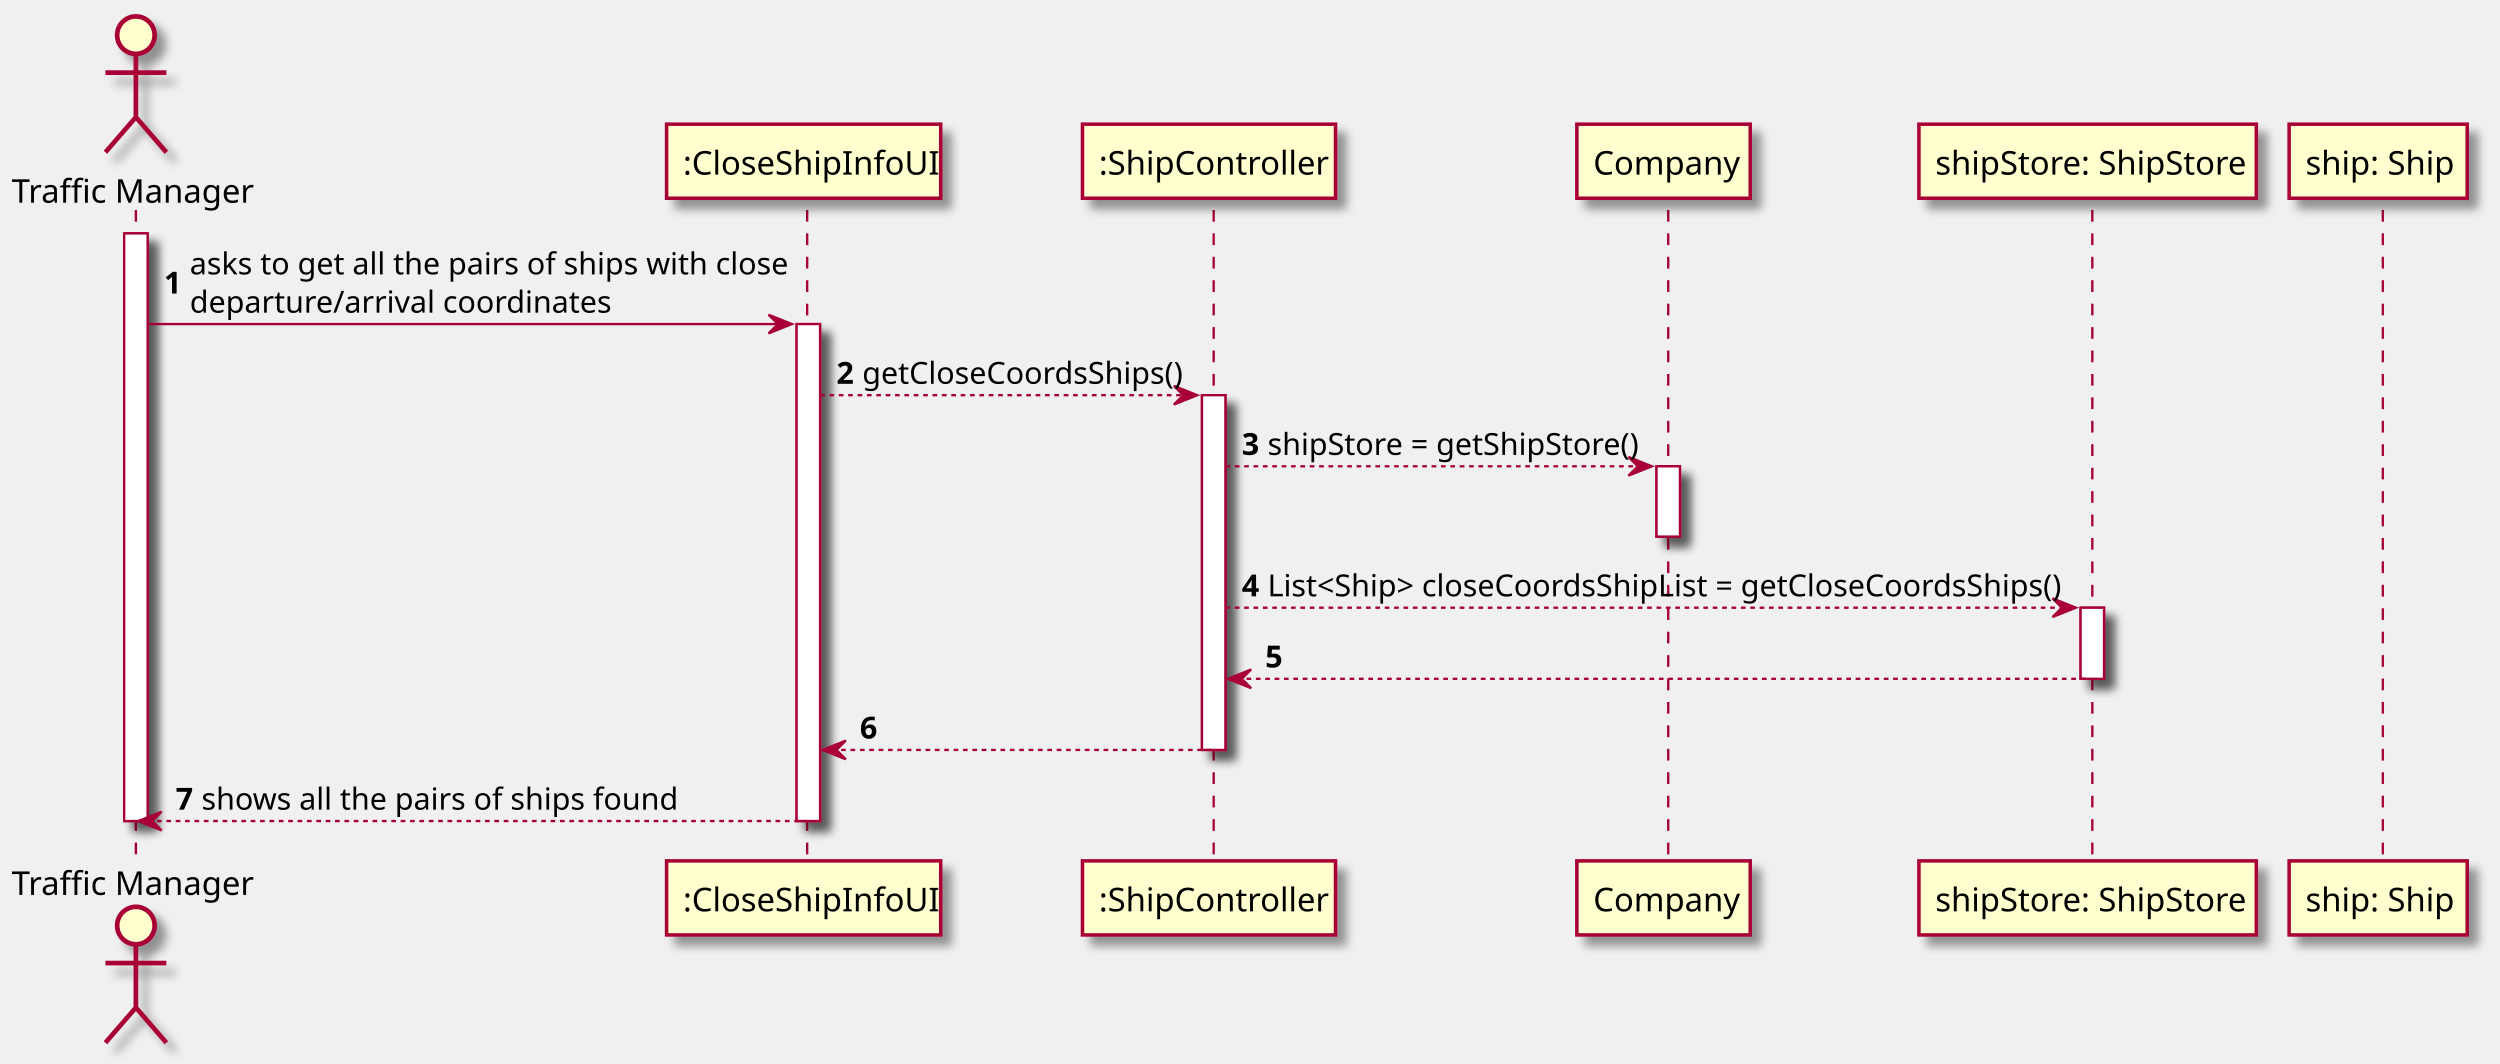
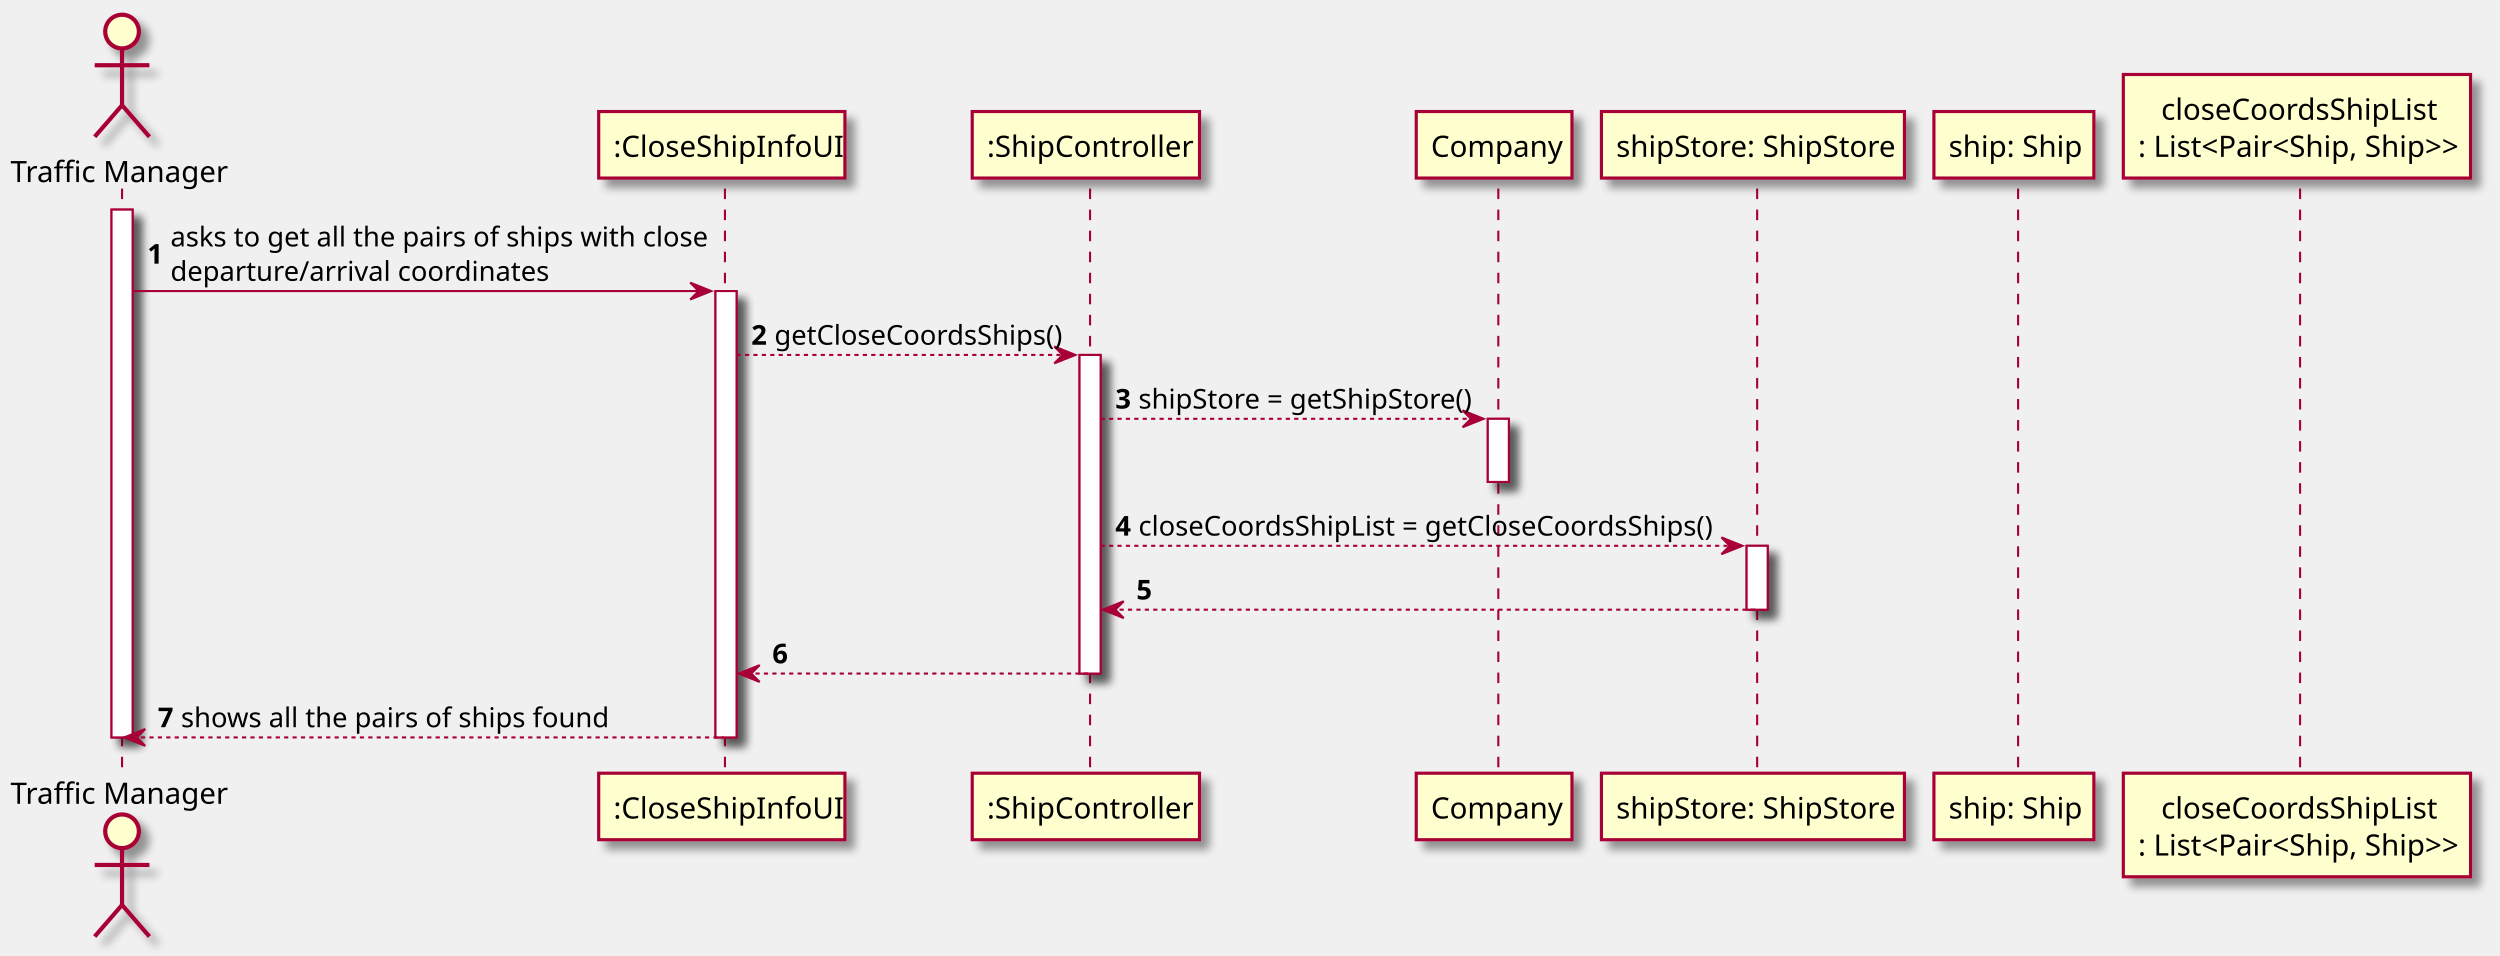
- <svg xmlns="http://www.w3.org/2000/svg" contentScriptType="application/ecmascript" contentStyleType="text/css" height="454px" preserveAspectRatio="none" style="width:1067px;height:454px;background:#FFFFFF;" version="1.1" viewBox="0 0 1067 454" width="1067px" zoomAndPan="magnify">
+ <svg xmlns="http://www.w3.org/2000/svg" contentScriptType="application/ecmascript" contentStyleType="text/css" height="454px" preserveAspectRatio="none" style="width:1188px;height:454px;background:#FFFFFF;" version="1.1" viewBox="0 0 1188 454" width="1188px" zoomAndPan="magnify">
  <defs>
-     <filter height="300%" id="fq7ohrfmwf634" width="300%" x="-1" y="-1">
+     <filter height="300%" id="fuu1d62q6vnuu" width="300%" x="-1" y="-1">
      <feGaussianBlur result="blurOut" stdDeviation="2.0" />
      <feColorMatrix in="blurOut" result="blurOut2" type="matrix" values="0 0 0 0 0 0 0 0 0 0 0 0 0 0 0 0 0 0 .4 0" />
      <feOffset dx="4.0" dy="4.0" in="blurOut2" result="blurOut3" />
      <feBlend in="SourceGraphic" in2="blurOut3" mode="normal" />
    </filter>
  </defs>
  <g>
-     <rect fill="#FFFFFF" filter="url(#fq7ohrfmwf634)" height="250.812" style="stroke:#A80036;stroke-width:1.0;" width="10" x="53" y="99.609" />
-     <rect fill="#FFFFFF" filter="url(#fq7ohrfmwf634)" height="212.109" style="stroke:#A80036;stroke-width:1.0;" width="10" x="340" y="138.312" />
-     <rect fill="#FFFFFF" filter="url(#fq7ohrfmwf634)" height="151.406" style="stroke:#A80036;stroke-width:1.0;" width="10" x="513" y="168.664" />
-     <rect fill="#FFFFFF" filter="url(#fq7ohrfmwf634)" height="30" style="stroke:#A80036;stroke-width:1.0;" width="10" x="707" y="199.016" />
-     <rect fill="#FFFFFF" filter="url(#fq7ohrfmwf634)" height="30.352" style="stroke:#A80036;stroke-width:1.0;" width="10" x="888" y="259.367" />
+     <rect fill="#FFFFFF" filter="url(#fuu1d62q6vnuu)" height="250.812" style="stroke:#A80036;stroke-width:1.0;" width="10" x="53" y="99.609" />
+     <rect fill="#FFFFFF" filter="url(#fuu1d62q6vnuu)" height="212.109" style="stroke:#A80036;stroke-width:1.0;" width="10" x="340" y="138.312" />
+     <rect fill="#FFFFFF" filter="url(#fuu1d62q6vnuu)" height="151.406" style="stroke:#A80036;stroke-width:1.0;" width="10" x="513" y="168.664" />
+     <rect fill="#FFFFFF" filter="url(#fuu1d62q6vnuu)" height="30" style="stroke:#A80036;stroke-width:1.0;" width="10" x="707" y="199.016" />
+     <rect fill="#FFFFFF" filter="url(#fuu1d62q6vnuu)" height="30.352" style="stroke:#A80036;stroke-width:1.0;" width="10" x="830" y="259.367" />
    <line style="stroke:#A80036;stroke-width:1.0;stroke-dasharray:5.0,5.0;" x1="58" x2="58" y1="89.609" y2="368.422" />
    <line style="stroke:#A80036;stroke-width:1.0;stroke-dasharray:5.0,5.0;" x1="344.5" x2="344.5" y1="89.609" y2="368.422" />
    <line style="stroke:#A80036;stroke-width:1.0;stroke-dasharray:5.0,5.0;" x1="518" x2="518" y1="89.609" y2="368.422" />
    <line style="stroke:#A80036;stroke-width:1.0;stroke-dasharray:5.0,5.0;" x1="712" x2="712" y1="89.609" y2="368.422" />
-     <line style="stroke:#A80036;stroke-width:1.0;stroke-dasharray:5.0,5.0;" x1="893" x2="893" y1="89.609" y2="368.422" />
-     <line style="stroke:#A80036;stroke-width:1.0;stroke-dasharray:5.0,5.0;" x1="1017" x2="1017" y1="89.609" y2="368.422" />
+     <line style="stroke:#A80036;stroke-width:1.0;stroke-dasharray:5.0,5.0;" x1="835" x2="835" y1="89.609" y2="368.422" />
+     <line style="stroke:#A80036;stroke-width:1.0;stroke-dasharray:5.0,5.0;" x1="959" x2="959" y1="89.609" y2="368.422" />
+     <line style="stroke:#A80036;stroke-width:1.0;stroke-dasharray:5.0,5.0;" x1="1093" x2="1093" y1="89.609" y2="368.422" />
    <text fill="#000000" font-family="sans-serif" font-size="14" lengthAdjust="spacing" textLength="100" x="5" y="86.533">Traffic Manager</text>
-     <ellipse cx="58" cy="15" fill="#FEFECE" filter="url(#fq7ohrfmwf634)" rx="8" ry="8" style="stroke:#A80036;stroke-width:2.0;" />
-     <path d="M58,23 L58,50 M45,31 L71,31 M58,50 L45,65 M58,50 L71,65 " fill="none" filter="url(#fq7ohrfmwf634)" style="stroke:#A80036;stroke-width:2.0;" />
+     <ellipse cx="58" cy="15" fill="#FEFECE" filter="url(#fuu1d62q6vnuu)" rx="8" ry="8" style="stroke:#A80036;stroke-width:2.0;" />
+     <path d="M58,23 L58,50 M45,31 L71,31 M58,50 L45,65 M58,50 L71,65 " fill="none" filter="url(#fuu1d62q6vnuu)" style="stroke:#A80036;stroke-width:2.0;" />
    <text fill="#000000" font-family="sans-serif" font-size="14" lengthAdjust="spacing" textLength="100" x="5" y="381.955">Traffic Manager</text>
-     <ellipse cx="58" cy="395.031" fill="#FEFECE" filter="url(#fq7ohrfmwf634)" rx="8" ry="8" style="stroke:#A80036;stroke-width:2.0;" />
-     <path d="M58,403.031 L58,430.031 M45,411.031 L71,411.031 M58,430.031 L45,445.031 M58,430.031 L71,445.031 " fill="none" filter="url(#fq7ohrfmwf634)" style="stroke:#A80036;stroke-width:2.0;" />
-     <rect fill="#FEFECE" filter="url(#fq7ohrfmwf634)" height="31.609" style="stroke:#A80036;stroke-width:1.5;" width="117" x="284.5" y="53" />
+     <ellipse cx="58" cy="395.031" fill="#FEFECE" filter="url(#fuu1d62q6vnuu)" rx="8" ry="8" style="stroke:#A80036;stroke-width:2.0;" />
+     <path d="M58,403.031 L58,430.031 M45,411.031 L71,411.031 M58,430.031 L45,445.031 M58,430.031 L71,445.031 " fill="none" filter="url(#fuu1d62q6vnuu)" style="stroke:#A80036;stroke-width:2.0;" />
+     <rect fill="#FEFECE" filter="url(#fuu1d62q6vnuu)" height="31.609" style="stroke:#A80036;stroke-width:1.5;" width="117" x="284.5" y="53" />
    <text fill="#000000" font-family="sans-serif" font-size="14" lengthAdjust="spacing" textLength="103" x="291.5" y="74.533">:CloseShipInfoUI</text>
-     <rect fill="#FEFECE" filter="url(#fq7ohrfmwf634)" height="31.609" style="stroke:#A80036;stroke-width:1.5;" width="117" x="284.5" y="367.422" />
+     <rect fill="#FEFECE" filter="url(#fuu1d62q6vnuu)" height="31.609" style="stroke:#A80036;stroke-width:1.5;" width="117" x="284.5" y="367.422" />
    <text fill="#000000" font-family="sans-serif" font-size="14" lengthAdjust="spacing" textLength="103" x="291.5" y="388.955">:CloseShipInfoUI</text>
-     <rect fill="#FEFECE" filter="url(#fq7ohrfmwf634)" height="31.609" style="stroke:#A80036;stroke-width:1.5;" width="108" x="462" y="53" />
+     <rect fill="#FEFECE" filter="url(#fuu1d62q6vnuu)" height="31.609" style="stroke:#A80036;stroke-width:1.5;" width="108" x="462" y="53" />
    <text fill="#000000" font-family="sans-serif" font-size="14" lengthAdjust="spacing" textLength="94" x="469" y="74.533">:ShipController</text>
-     <rect fill="#FEFECE" filter="url(#fq7ohrfmwf634)" height="31.609" style="stroke:#A80036;stroke-width:1.5;" width="108" x="462" y="367.422" />
+     <rect fill="#FEFECE" filter="url(#fuu1d62q6vnuu)" height="31.609" style="stroke:#A80036;stroke-width:1.5;" width="108" x="462" y="367.422" />
    <text fill="#000000" font-family="sans-serif" font-size="14" lengthAdjust="spacing" textLength="94" x="469" y="388.955">:ShipController</text>
-     <rect fill="#FEFECE" filter="url(#fq7ohrfmwf634)" height="31.609" style="stroke:#A80036;stroke-width:1.5;" width="74" x="673" y="53" />
+     <rect fill="#FEFECE" filter="url(#fuu1d62q6vnuu)" height="31.609" style="stroke:#A80036;stroke-width:1.5;" width="74" x="673" y="53" />
    <text fill="#000000" font-family="sans-serif" font-size="14" lengthAdjust="spacing" textLength="60" x="680" y="74.533">Company</text>
-     <rect fill="#FEFECE" filter="url(#fq7ohrfmwf634)" height="31.609" style="stroke:#A80036;stroke-width:1.5;" width="74" x="673" y="367.422" />
+     <rect fill="#FEFECE" filter="url(#fuu1d62q6vnuu)" height="31.609" style="stroke:#A80036;stroke-width:1.5;" width="74" x="673" y="367.422" />
    <text fill="#000000" font-family="sans-serif" font-size="14" lengthAdjust="spacing" textLength="60" x="680" y="388.955">Company</text>
-     <rect fill="#FEFECE" filter="url(#fq7ohrfmwf634)" height="31.609" style="stroke:#A80036;stroke-width:1.5;" width="144" x="819" y="53" />
-     <text fill="#000000" font-family="sans-serif" font-size="14" lengthAdjust="spacing" textLength="130" x="826" y="74.533">shipStore: ShipStore</text>
-     <rect fill="#FEFECE" filter="url(#fq7ohrfmwf634)" height="31.609" style="stroke:#A80036;stroke-width:1.5;" width="144" x="819" y="367.422" />
-     <text fill="#000000" font-family="sans-serif" font-size="14" lengthAdjust="spacing" textLength="130" x="826" y="388.955">shipStore: ShipStore</text>
-     <rect fill="#FEFECE" filter="url(#fq7ohrfmwf634)" height="31.609" style="stroke:#A80036;stroke-width:1.5;" width="76" x="977" y="53" />
-     <text fill="#000000" font-family="sans-serif" font-size="14" lengthAdjust="spacing" textLength="62" x="984" y="74.533">ship: Ship</text>
-     <rect fill="#FEFECE" filter="url(#fq7ohrfmwf634)" height="31.609" style="stroke:#A80036;stroke-width:1.5;" width="76" x="977" y="367.422" />
-     <text fill="#000000" font-family="sans-serif" font-size="14" lengthAdjust="spacing" textLength="62" x="984" y="388.955">ship: Ship</text>
-     <rect fill="#FFFFFF" filter="url(#fq7ohrfmwf634)" height="250.812" style="stroke:#A80036;stroke-width:1.0;" width="10" x="53" y="99.609" />
-     <rect fill="#FFFFFF" filter="url(#fq7ohrfmwf634)" height="212.109" style="stroke:#A80036;stroke-width:1.0;" width="10" x="340" y="138.312" />
-     <rect fill="#FFFFFF" filter="url(#fq7ohrfmwf634)" height="151.406" style="stroke:#A80036;stroke-width:1.0;" width="10" x="513" y="168.664" />
-     <rect fill="#FFFFFF" filter="url(#fq7ohrfmwf634)" height="30" style="stroke:#A80036;stroke-width:1.0;" width="10" x="707" y="199.016" />
-     <rect fill="#FFFFFF" filter="url(#fq7ohrfmwf634)" height="30.352" style="stroke:#A80036;stroke-width:1.0;" width="10" x="888" y="259.367" />
+     <rect fill="#FEFECE" filter="url(#fuu1d62q6vnuu)" height="31.609" style="stroke:#A80036;stroke-width:1.5;" width="144" x="761" y="53" />
+     <text fill="#000000" font-family="sans-serif" font-size="14" lengthAdjust="spacing" textLength="130" x="768" y="74.533">shipStore: ShipStore</text>
+     <rect fill="#FEFECE" filter="url(#fuu1d62q6vnuu)" height="31.609" style="stroke:#A80036;stroke-width:1.5;" width="144" x="761" y="367.422" />
+     <text fill="#000000" font-family="sans-serif" font-size="14" lengthAdjust="spacing" textLength="130" x="768" y="388.955">shipStore: ShipStore</text>
+     <rect fill="#FEFECE" filter="url(#fuu1d62q6vnuu)" height="31.609" style="stroke:#A80036;stroke-width:1.5;" width="76" x="919" y="53" />
+     <text fill="#000000" font-family="sans-serif" font-size="14" lengthAdjust="spacing" textLength="62" x="926" y="74.533">ship: Ship</text>
+     <rect fill="#FEFECE" filter="url(#fuu1d62q6vnuu)" height="31.609" style="stroke:#A80036;stroke-width:1.5;" width="76" x="919" y="367.422" />
+     <text fill="#000000" font-family="sans-serif" font-size="14" lengthAdjust="spacing" textLength="62" x="926" y="388.955">ship: Ship</text>
+     <rect fill="#FEFECE" filter="url(#fuu1d62q6vnuu)" height="49.219" style="stroke:#A80036;stroke-width:1.5;" width="165" x="1009" y="35.391" />
+     <text fill="#000000" font-family="sans-serif" font-size="14" lengthAdjust="spacing" textLength="129" x="1027" y="56.924">closeCoordsShipList</text>
+     <text fill="#000000" font-family="sans-serif" font-size="14" lengthAdjust="spacing" textLength="151" x="1016" y="74.533">: List&lt;Pair&lt;Ship, Ship&gt;&gt;</text>
+     <rect fill="#FEFECE" filter="url(#fuu1d62q6vnuu)" height="49.219" style="stroke:#A80036;stroke-width:1.5;" width="165" x="1009" y="367.422" />
+     <text fill="#000000" font-family="sans-serif" font-size="14" lengthAdjust="spacing" textLength="129" x="1027" y="388.955">closeCoordsShipList</text>
+     <text fill="#000000" font-family="sans-serif" font-size="14" lengthAdjust="spacing" textLength="151" x="1016" y="406.565">: List&lt;Pair&lt;Ship, Ship&gt;&gt;</text>
+     <rect fill="#FFFFFF" filter="url(#fuu1d62q6vnuu)" height="250.812" style="stroke:#A80036;stroke-width:1.0;" width="10" x="53" y="99.609" />
+     <rect fill="#FFFFFF" filter="url(#fuu1d62q6vnuu)" height="212.109" style="stroke:#A80036;stroke-width:1.0;" width="10" x="340" y="138.312" />
+     <rect fill="#FFFFFF" filter="url(#fuu1d62q6vnuu)" height="151.406" style="stroke:#A80036;stroke-width:1.0;" width="10" x="513" y="168.664" />
+     <rect fill="#FFFFFF" filter="url(#fuu1d62q6vnuu)" height="30" style="stroke:#A80036;stroke-width:1.0;" width="10" x="707" y="199.016" />
+     <rect fill="#FFFFFF" filter="url(#fuu1d62q6vnuu)" height="30.352" style="stroke:#A80036;stroke-width:1.0;" width="10" x="830" y="259.367" />
    <polygon fill="#A80036" points="328,134.312,338,138.312,328,142.312,332,138.312" style="stroke:#A80036;stroke-width:1.0;" />
    <line style="stroke:#A80036;stroke-width:1.0;" x1="63" x2="334" y1="138.312" y2="138.312" />
    <text fill="#000000" font-family="sans-serif" font-size="13" font-weight="bold" lengthAdjust="spacing" textLength="7" x="70" y="125.28">1</text>
    <text fill="#000000" font-family="sans-serif" font-size="13" lengthAdjust="spacing" textLength="247" x="81" y="117.105">asks to get all the pairs of ships with close</text>
    <text fill="#000000" font-family="sans-serif" font-size="13" lengthAdjust="spacing" textLength="162" x="81" y="133.456">departure/arrival coordinates</text>
    <polygon fill="#A80036" points="501,164.664,511,168.664,501,172.664,505,168.664" style="stroke:#A80036;stroke-width:1.0;" />
    <line style="stroke:#A80036;stroke-width:1.0;stroke-dasharray:2.0,2.0;" x1="350" x2="507" y1="168.664" y2="168.664" />
    <text fill="#000000" font-family="sans-serif" font-size="13" font-weight="bold" lengthAdjust="spacing" textLength="7" x="357" y="163.808">2</text>
    <text fill="#000000" font-family="sans-serif" font-size="13" lengthAdjust="spacing" textLength="133" x="368" y="163.808">getCloseCoordsShips()</text>
    <polygon fill="#A80036" points="695,195.016,705,199.016,695,203.016,699,199.016" style="stroke:#A80036;stroke-width:1.0;" />
    <line style="stroke:#A80036;stroke-width:1.0;stroke-dasharray:2.0,2.0;" x1="523" x2="701" y1="199.016" y2="199.016" />
    <text fill="#000000" font-family="sans-serif" font-size="13" font-weight="bold" lengthAdjust="spacing" textLength="7" x="530" y="194.159">3</text>
    <text fill="#000000" font-family="sans-serif" font-size="13" lengthAdjust="spacing" textLength="154" x="541" y="194.159">shipStore = getShipStore()</text>
-     <polygon fill="#A80036" points="876,255.367,886,259.367,876,263.367,880,259.367" style="stroke:#A80036;stroke-width:1.0;" />
-     <line style="stroke:#A80036;stroke-width:1.0;stroke-dasharray:2.0,2.0;" x1="523" x2="882" y1="259.367" y2="259.367" />
+     <polygon fill="#A80036" points="818,255.367,828,259.367,818,263.367,822,259.367" style="stroke:#A80036;stroke-width:1.0;" />
+     <line style="stroke:#A80036;stroke-width:1.0;stroke-dasharray:2.0,2.0;" x1="523" x2="824" y1="259.367" y2="259.367" />
    <text fill="#000000" font-family="sans-serif" font-size="13" font-weight="bold" lengthAdjust="spacing" textLength="7" x="530" y="254.511">4</text>
-     <text fill="#000000" font-family="sans-serif" font-size="13" lengthAdjust="spacing" textLength="335" x="541" y="254.511">List&lt;Ship&gt; closeCoordsShipList = getCloseCoordsShips()</text>
+     <text fill="#000000" font-family="sans-serif" font-size="13" lengthAdjust="spacing" textLength="268" x="541" y="254.511">closeCoordsShipList = getCloseCoordsShips()</text>
    <polygon fill="#A80036" points="534,285.719,524,289.719,534,293.719,530,289.719" style="stroke:#A80036;stroke-width:1.0;" />
-     <line style="stroke:#A80036;stroke-width:1.0;stroke-dasharray:2.0,2.0;" x1="528" x2="892" y1="289.719" y2="289.719" />
+     <line style="stroke:#A80036;stroke-width:1.0;stroke-dasharray:2.0,2.0;" x1="528" x2="834" y1="289.719" y2="289.719" />
    <text fill="#000000" font-family="sans-serif" font-size="13" font-weight="bold" lengthAdjust="spacing" textLength="7" x="540" y="284.862">5</text>
    <text fill="#000000" font-family="sans-serif" font-size="13" lengthAdjust="spacing" textLength="0" x="555" y="284.862" />
    <polygon fill="#A80036" points="361,316.07,351,320.07,361,324.07,357,320.07" style="stroke:#A80036;stroke-width:1.0;" />
    <line style="stroke:#A80036;stroke-width:1.0;stroke-dasharray:2.0,2.0;" x1="355" x2="517" y1="320.07" y2="320.07" />
    <text fill="#000000" font-family="sans-serif" font-size="13" font-weight="bold" lengthAdjust="spacing" textLength="7" x="367" y="315.214">6</text>
    <text fill="#000000" font-family="sans-serif" font-size="13" lengthAdjust="spacing" textLength="0" x="382" y="315.214" />
    <polygon fill="#A80036" points="69,346.422,59,350.422,69,354.422,65,350.422" style="stroke:#A80036;stroke-width:1.0;" />
    <line style="stroke:#A80036;stroke-width:1.0;stroke-dasharray:2.0,2.0;" x1="63" x2="344" y1="350.422" y2="350.422" />
    <text fill="#000000" font-family="sans-serif" font-size="13" font-weight="bold" lengthAdjust="spacing" textLength="7" x="75" y="345.565">7</text>
    <text fill="#000000" font-family="sans-serif" font-size="13" lengthAdjust="spacing" textLength="192" x="86" y="345.565">shows all the pairs of ships found</text>
  </g>
</svg>
